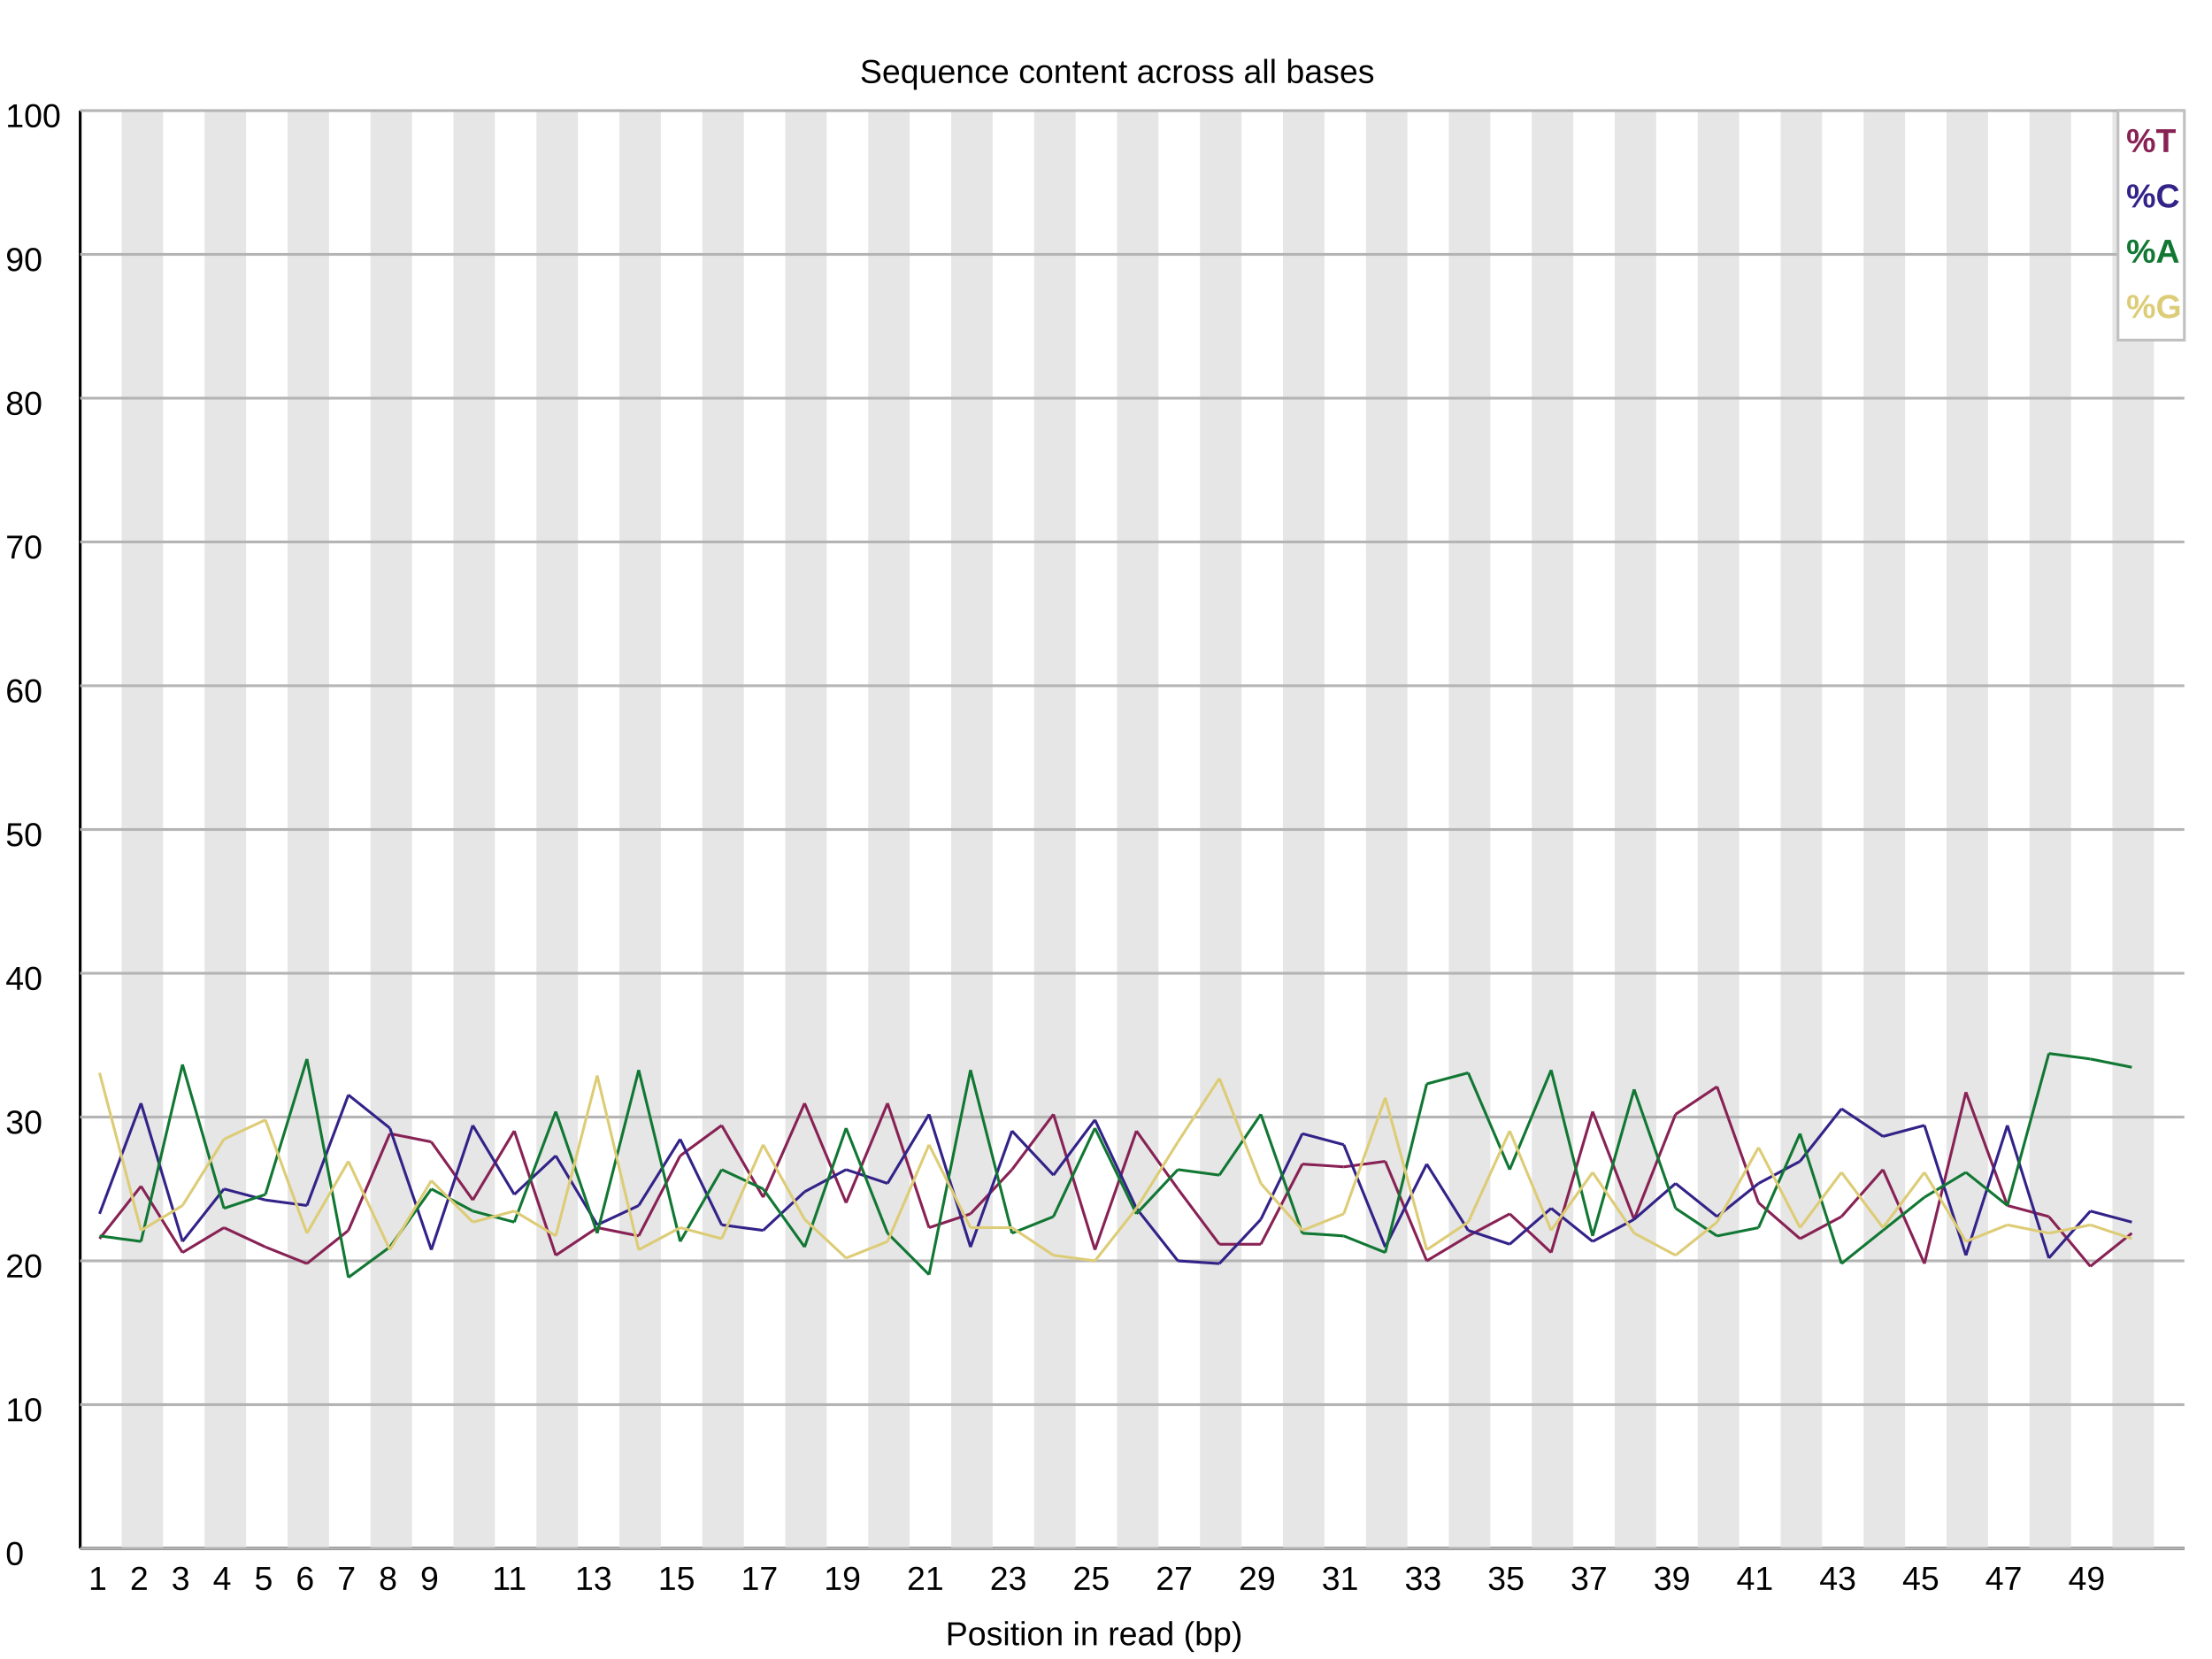
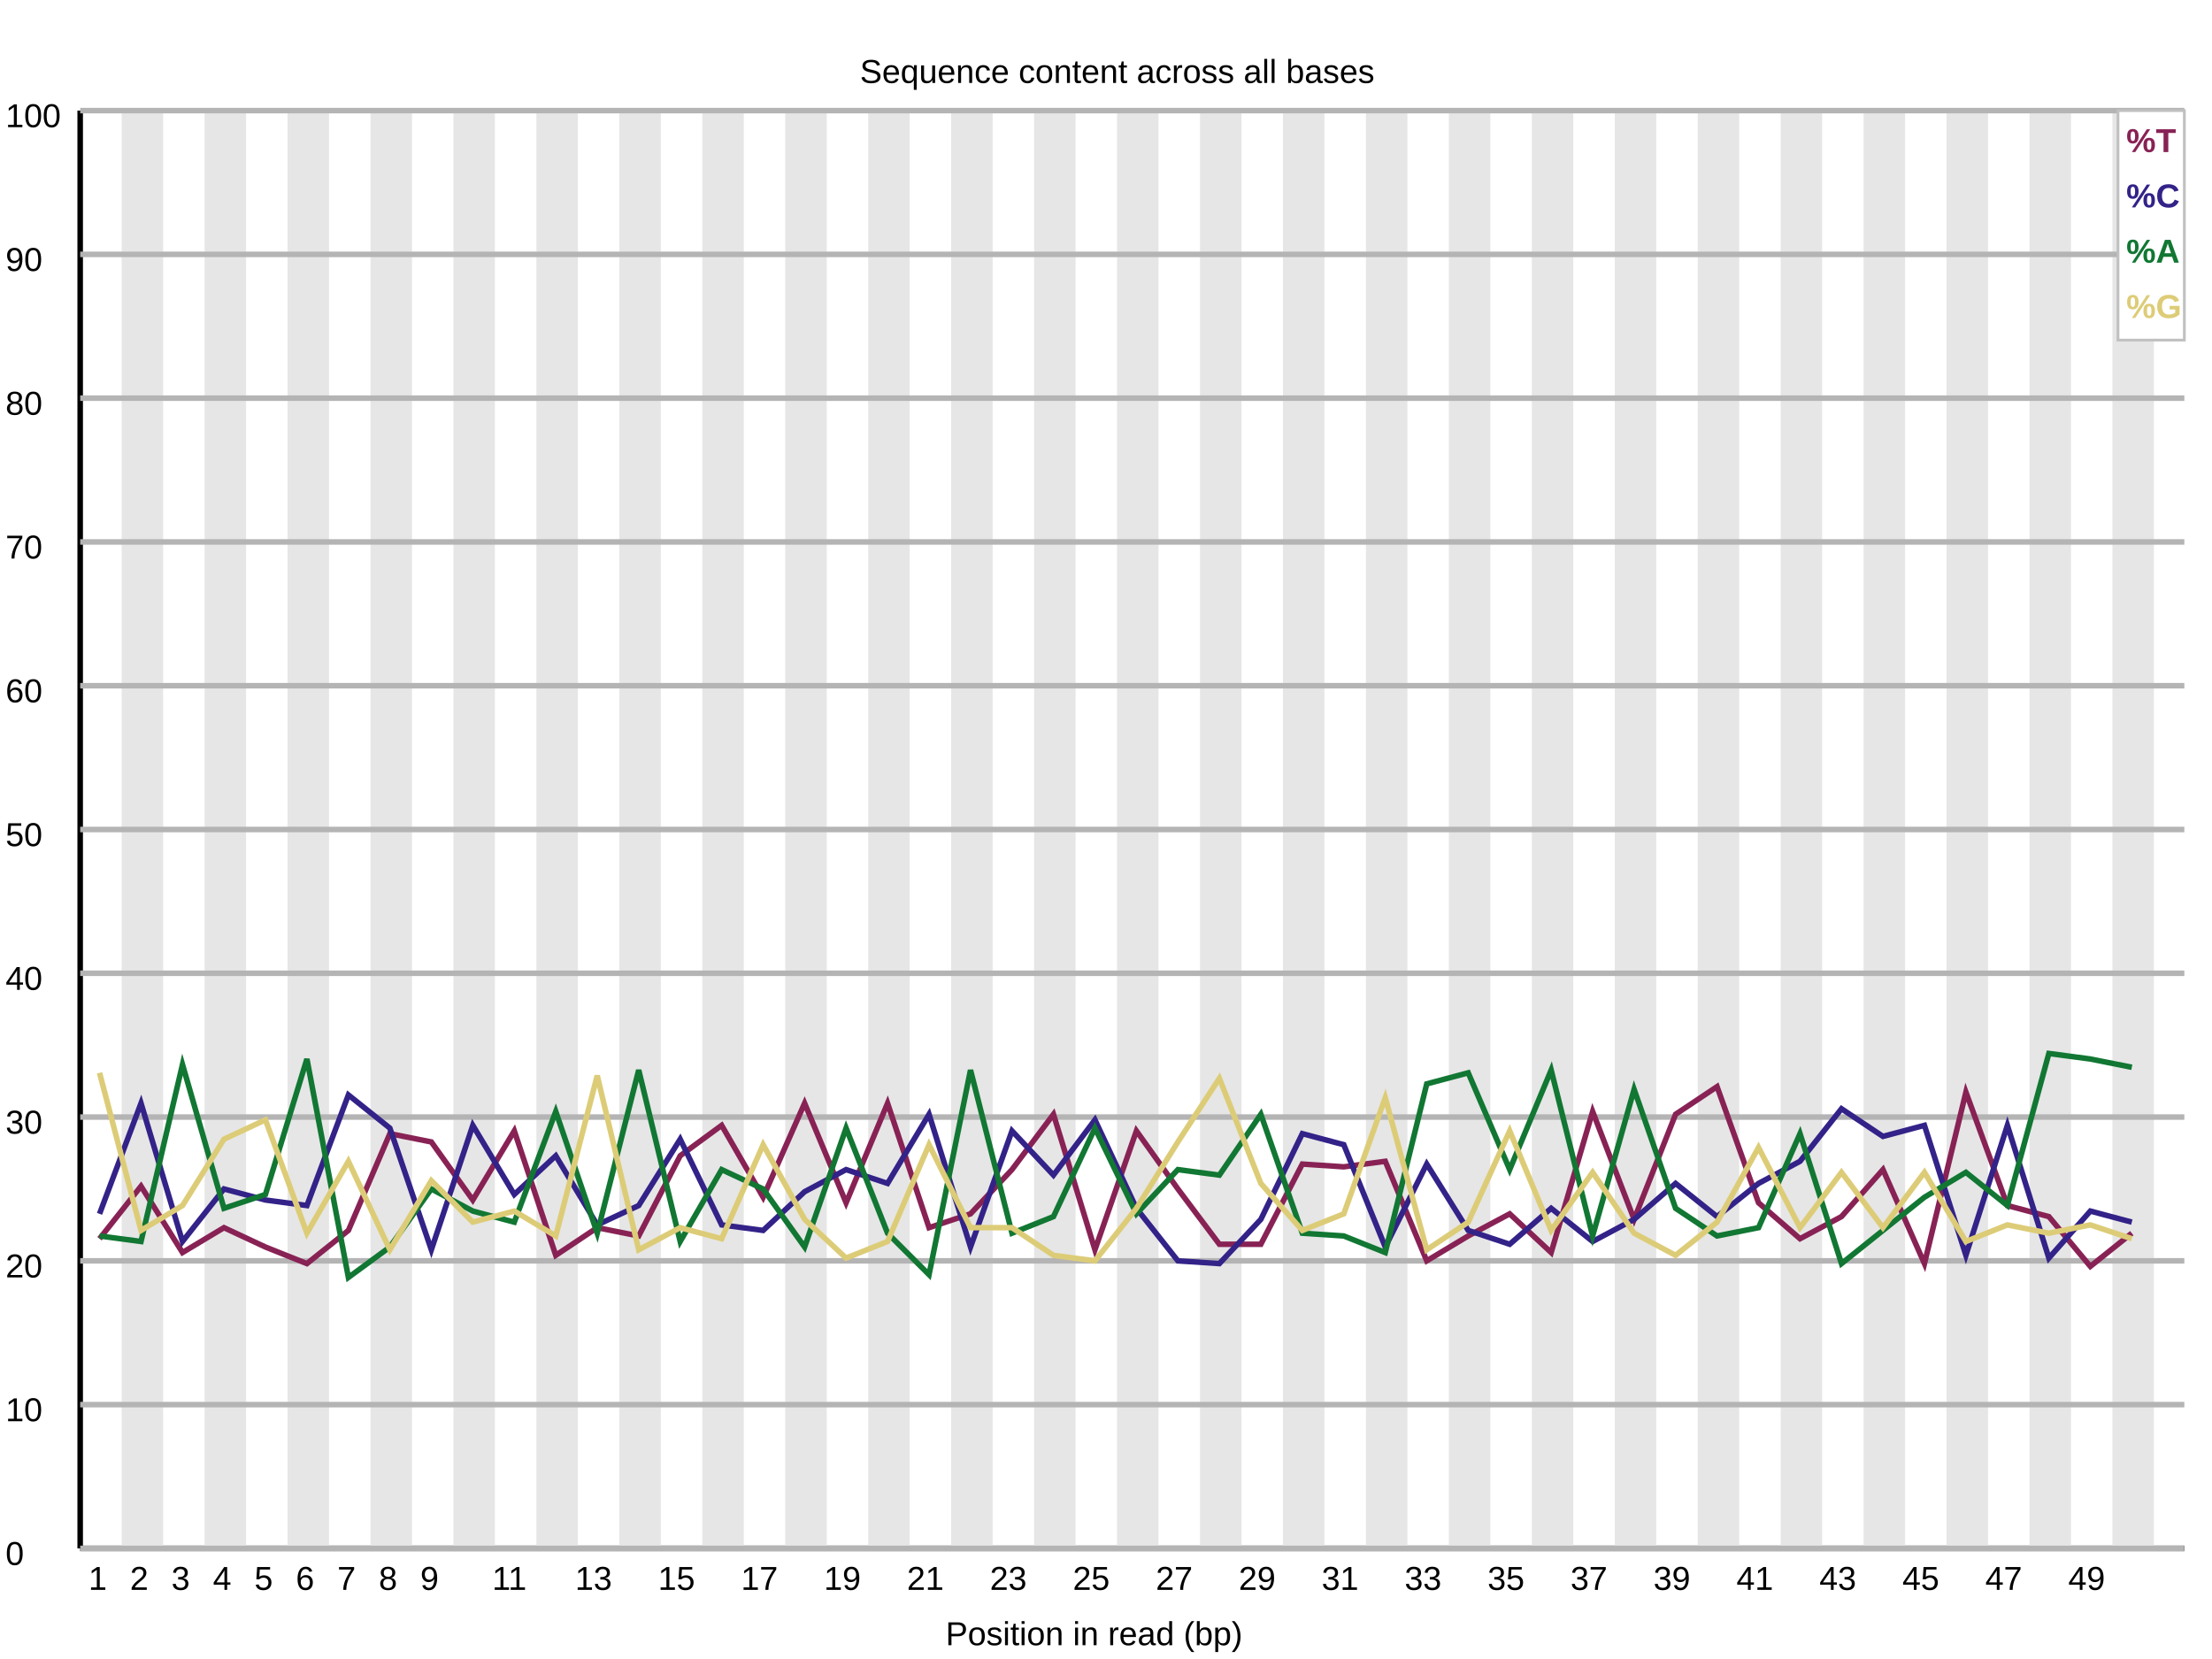
<svg xmlns="http://www.w3.org/2000/svg" width="800" height="600" version="1.1">
-   <rect width="800" height="600" x="0" y="0" style="fill:rgb(238,238,238);stroke:none" />
-   <rect width="800" height="600" x="0" y="0" style="fill:rgb(255,255,255);stroke:none" />
-   <text x="2" y="566" fill="rgb(0,0,0)" font-family="Arial" font-size="12">0</text>
-   <text x="2" y="514" fill="rgb(0,0,0)" font-family="Arial" font-size="12">10</text>
-   <text x="2" y="462" fill="rgb(0,0,0)" font-family="Arial" font-size="12">20</text>
-   <text x="2" y="410" fill="rgb(0,0,0)" font-family="Arial" font-size="12">30</text>
-   <text x="2" y="358" fill="rgb(0,0,0)" font-family="Arial" font-size="12">40</text>
-   <text x="2" y="306" fill="rgb(0,0,0)" font-family="Arial" font-size="12">50</text>
-   <text x="2" y="254" fill="rgb(0,0,0)" font-family="Arial" font-size="12">60</text>
-   <text x="2" y="202" fill="rgb(0,0,0)" font-family="Arial" font-size="12">70</text>
-   <text x="2" y="150" fill="rgb(0,0,0)" font-family="Arial" font-size="12">80</text>
-   <text x="2" y="98" fill="rgb(0,0,0)" font-family="Arial" font-size="12">90</text>
-   <text x="2" y="46" fill="rgb(0,0,0)" font-family="Arial" font-size="12">100</text>
-   <text x="311" y="30" fill="rgb(0,0,0)" font-family="Arial" font-size="12">Sequence content across all bases</text>
-   <line x1="29" y1="560" x2="790" y2="560" stroke="rgb(0,0,0)" stroke-width="1" />
-   <line x1="29" y1="560" x2="29" y2="40" stroke="rgb(0,0,0)" stroke-width="1" />
-   <text x="342" y="595" fill="rgb(0,0,0)" font-family="Arial" font-size="12">Position in read (bp)</text>
-   <text x="32" y="575" fill="rgb(0,0,0)" font-family="Arial" font-size="12">1</text>
-   <rect width="15" height="520" x="44" y="40" style="fill:rgb(230,230,230);stroke:none" />
-   <text x="47" y="575" fill="rgb(0,0,0)" font-family="Arial" font-size="12">2</text>
-   <text x="62" y="575" fill="rgb(0,0,0)" font-family="Arial" font-size="12">3</text>
-   <rect width="15" height="520" x="74" y="40" style="fill:rgb(230,230,230);stroke:none" />
-   <text x="77" y="575" fill="rgb(0,0,0)" font-family="Arial" font-size="12">4</text>
-   <text x="92" y="575" fill="rgb(0,0,0)" font-family="Arial" font-size="12">5</text>
-   <rect width="15" height="520" x="104" y="40" style="fill:rgb(230,230,230);stroke:none" />
-   <text x="107" y="575" fill="rgb(0,0,0)" font-family="Arial" font-size="12">6</text>
-   <text x="122" y="575" fill="rgb(0,0,0)" font-family="Arial" font-size="12">7</text>
-   <rect width="15" height="520" x="134" y="40" style="fill:rgb(230,230,230);stroke:none" />
-   <text x="137" y="575" fill="rgb(0,0,0)" font-family="Arial" font-size="12">8</text>
-   <text x="152" y="575" fill="rgb(0,0,0)" font-family="Arial" font-size="12">9</text>
-   <rect width="15" height="520" x="164" y="40" style="fill:rgb(230,230,230);stroke:none" />
-   <text x="178" y="575" fill="rgb(0,0,0)" font-family="Arial" font-size="12">11</text>
-   <rect width="15" height="520" x="194" y="40" style="fill:rgb(230,230,230);stroke:none" />
-   <text x="208" y="575" fill="rgb(0,0,0)" font-family="Arial" font-size="12">13</text>
-   <rect width="15" height="520" x="224" y="40" style="fill:rgb(230,230,230);stroke:none" />
-   <text x="238" y="575" fill="rgb(0,0,0)" font-family="Arial" font-size="12">15</text>
-   <rect width="15" height="520" x="254" y="40" style="fill:rgb(230,230,230);stroke:none" />
-   <text x="268" y="575" fill="rgb(0,0,0)" font-family="Arial" font-size="12">17</text>
-   <rect width="15" height="520" x="284" y="40" style="fill:rgb(230,230,230);stroke:none" />
-   <text x="298" y="575" fill="rgb(0,0,0)" font-family="Arial" font-size="12">19</text>
-   <rect width="15" height="520" x="314" y="40" style="fill:rgb(230,230,230);stroke:none" />
-   <text x="328" y="575" fill="rgb(0,0,0)" font-family="Arial" font-size="12">21</text>
-   <rect width="15" height="520" x="344" y="40" style="fill:rgb(230,230,230);stroke:none" />
-   <text x="358" y="575" fill="rgb(0,0,0)" font-family="Arial" font-size="12">23</text>
-   <rect width="15" height="520" x="374" y="40" style="fill:rgb(230,230,230);stroke:none" />
-   <text x="388" y="575" fill="rgb(0,0,0)" font-family="Arial" font-size="12">25</text>
-   <rect width="15" height="520" x="404" y="40" style="fill:rgb(230,230,230);stroke:none" />
-   <text x="418" y="575" fill="rgb(0,0,0)" font-family="Arial" font-size="12">27</text>
-   <rect width="15" height="520" x="434" y="40" style="fill:rgb(230,230,230);stroke:none" />
-   <text x="448" y="575" fill="rgb(0,0,0)" font-family="Arial" font-size="12">29</text>
-   <rect width="15" height="520" x="464" y="40" style="fill:rgb(230,230,230);stroke:none" />
-   <text x="478" y="575" fill="rgb(0,0,0)" font-family="Arial" font-size="12">31</text>
-   <rect width="15" height="520" x="494" y="40" style="fill:rgb(230,230,230);stroke:none" />
-   <text x="508" y="575" fill="rgb(0,0,0)" font-family="Arial" font-size="12">33</text>
-   <rect width="15" height="520" x="524" y="40" style="fill:rgb(230,230,230);stroke:none" />
-   <text x="538" y="575" fill="rgb(0,0,0)" font-family="Arial" font-size="12">35</text>
-   <rect width="15" height="520" x="554" y="40" style="fill:rgb(230,230,230);stroke:none" />
-   <text x="568" y="575" fill="rgb(0,0,0)" font-family="Arial" font-size="12">37</text>
-   <rect width="15" height="520" x="584" y="40" style="fill:rgb(230,230,230);stroke:none" />
-   <text x="598" y="575" fill="rgb(0,0,0)" font-family="Arial" font-size="12">39</text>
-   <rect width="15" height="520" x="614" y="40" style="fill:rgb(230,230,230);stroke:none" />
-   <text x="628" y="575" fill="rgb(0,0,0)" font-family="Arial" font-size="12">41</text>
-   <rect width="15" height="520" x="644" y="40" style="fill:rgb(230,230,230);stroke:none" />
-   <text x="658" y="575" fill="rgb(0,0,0)" font-family="Arial" font-size="12">43</text>
-   <rect width="15" height="520" x="674" y="40" style="fill:rgb(230,230,230);stroke:none" />
-   <text x="688" y="575" fill="rgb(0,0,0)" font-family="Arial" font-size="12">45</text>
-   <rect width="15" height="520" x="704" y="40" style="fill:rgb(230,230,230);stroke:none" />
-   <text x="718" y="575" fill="rgb(0,0,0)" font-family="Arial" font-size="12">47</text>
-   <rect width="15" height="520" x="734" y="40" style="fill:rgb(230,230,230);stroke:none" />
-   <text x="748" y="575" fill="rgb(0,0,0)" font-family="Arial" font-size="12">49</text>
-   <rect width="15" height="520" x="764" y="40" style="fill:rgb(230,230,230);stroke:none" />
-   <line x1="29" y1="560" x2="790" y2="560" stroke="rgb(180,180,180)" stroke-width="1" />
-   <line x1="29" y1="508" x2="790" y2="508" stroke="rgb(180,180,180)" stroke-width="1" />
-   <line x1="29" y1="456" x2="790" y2="456" stroke="rgb(180,180,180)" stroke-width="1" />
-   <line x1="29" y1="404" x2="790" y2="404" stroke="rgb(180,180,180)" stroke-width="1" />
-   <line x1="29" y1="352" x2="790" y2="352" stroke="rgb(180,180,180)" stroke-width="1" />
-   <line x1="29" y1="300" x2="790" y2="300" stroke="rgb(180,180,180)" stroke-width="1" />
-   <line x1="29" y1="248" x2="790" y2="248" stroke="rgb(180,180,180)" stroke-width="1" />
-   <line x1="29" y1="196" x2="790" y2="196" stroke="rgb(180,180,180)" stroke-width="1" />
-   <line x1="29" y1="144" x2="790" y2="144" stroke="rgb(180,180,180)" stroke-width="1" />
-   <line x1="29" y1="92" x2="790" y2="92" stroke="rgb(180,180,180)" stroke-width="1" />
-   <line x1="29" y1="40" x2="790" y2="40" stroke="rgb(180,180,180)" stroke-width="1" />
-   <line x1="36" y1="448" x2="51" y2="429" stroke="rgb(136,34,85)" stroke-width="1" />
-   <line x1="51" y1="429" x2="66" y2="453" stroke="rgb(136,34,85)" stroke-width="1" />
-   <line x1="66" y1="453" x2="81" y2="444" stroke="rgb(136,34,85)" stroke-width="1" />
-   <line x1="81" y1="444" x2="96" y2="451" stroke="rgb(136,34,85)" stroke-width="1" />
-   <line x1="96" y1="451" x2="111" y2="457" stroke="rgb(136,34,85)" stroke-width="1" />
-   <line x1="111" y1="457" x2="126" y2="445" stroke="rgb(136,34,85)" stroke-width="1" />
-   <line x1="126" y1="445" x2="141" y2="410" stroke="rgb(136,34,85)" stroke-width="1" />
-   <line x1="141" y1="410" x2="156" y2="413" stroke="rgb(136,34,85)" stroke-width="1" />
-   <line x1="156" y1="413" x2="171" y2="434" stroke="rgb(136,34,85)" stroke-width="1" />
-   <line x1="171" y1="434" x2="186" y2="409" stroke="rgb(136,34,85)" stroke-width="1" />
-   <line x1="186" y1="409" x2="201" y2="454" stroke="rgb(136,34,85)" stroke-width="1" />
-   <line x1="201" y1="454" x2="216" y2="444" stroke="rgb(136,34,85)" stroke-width="1" />
-   <line x1="216" y1="444" x2="231" y2="447" stroke="rgb(136,34,85)" stroke-width="1" />
-   <line x1="231" y1="447" x2="246" y2="418" stroke="rgb(136,34,85)" stroke-width="1" />
-   <line x1="246" y1="418" x2="261" y2="407" stroke="rgb(136,34,85)" stroke-width="1" />
-   <line x1="261" y1="407" x2="276" y2="433" stroke="rgb(136,34,85)" stroke-width="1" />
-   <line x1="276" y1="433" x2="291" y2="399" stroke="rgb(136,34,85)" stroke-width="1" />
-   <line x1="291" y1="399" x2="306" y2="435" stroke="rgb(136,34,85)" stroke-width="1" />
-   <line x1="306" y1="435" x2="321" y2="399" stroke="rgb(136,34,85)" stroke-width="1" />
-   <line x1="321" y1="399" x2="336" y2="444" stroke="rgb(136,34,85)" stroke-width="1" />
-   <line x1="336" y1="444" x2="351" y2="439" stroke="rgb(136,34,85)" stroke-width="1" />
-   <line x1="351" y1="439" x2="366" y2="423" stroke="rgb(136,34,85)" stroke-width="1" />
-   <line x1="366" y1="423" x2="381" y2="403" stroke="rgb(136,34,85)" stroke-width="1" />
-   <line x1="381" y1="403" x2="396" y2="452" stroke="rgb(136,34,85)" stroke-width="1" />
-   <line x1="396" y1="452" x2="411" y2="409" stroke="rgb(136,34,85)" stroke-width="1" />
-   <line x1="411" y1="409" x2="426" y2="430" stroke="rgb(136,34,85)" stroke-width="1" />
-   <line x1="426" y1="430" x2="441" y2="450" stroke="rgb(136,34,85)" stroke-width="1" />
-   <line x1="441" y1="450" x2="456" y2="450" stroke="rgb(136,34,85)" stroke-width="1" />
-   <line x1="456" y1="450" x2="471" y2="421" stroke="rgb(136,34,85)" stroke-width="1" />
-   <line x1="471" y1="421" x2="486" y2="422" stroke="rgb(136,34,85)" stroke-width="1" />
-   <line x1="486" y1="422" x2="501" y2="420" stroke="rgb(136,34,85)" stroke-width="1" />
-   <line x1="501" y1="420" x2="516" y2="456" stroke="rgb(136,34,85)" stroke-width="1" />
-   <line x1="516" y1="456" x2="531" y2="447" stroke="rgb(136,34,85)" stroke-width="1" />
-   <line x1="531" y1="447" x2="546" y2="439" stroke="rgb(136,34,85)" stroke-width="1" />
-   <line x1="546" y1="439" x2="561" y2="453" stroke="rgb(136,34,85)" stroke-width="1" />
-   <line x1="561" y1="453" x2="576" y2="402" stroke="rgb(136,34,85)" stroke-width="1" />
-   <line x1="576" y1="402" x2="591" y2="441" stroke="rgb(136,34,85)" stroke-width="1" />
-   <line x1="591" y1="441" x2="606" y2="403" stroke="rgb(136,34,85)" stroke-width="1" />
-   <line x1="606" y1="403" x2="621" y2="393" stroke="rgb(136,34,85)" stroke-width="1" />
-   <line x1="621" y1="393" x2="636" y2="435" stroke="rgb(136,34,85)" stroke-width="1" />
-   <line x1="636" y1="435" x2="651" y2="448" stroke="rgb(136,34,85)" stroke-width="1" />
-   <line x1="651" y1="448" x2="666" y2="440" stroke="rgb(136,34,85)" stroke-width="1" />
-   <line x1="666" y1="440" x2="681" y2="423" stroke="rgb(136,34,85)" stroke-width="1" />
-   <line x1="681" y1="423" x2="696" y2="457" stroke="rgb(136,34,85)" stroke-width="1" />
-   <line x1="696" y1="457" x2="711" y2="395" stroke="rgb(136,34,85)" stroke-width="1" />
-   <line x1="711" y1="395" x2="726" y2="436" stroke="rgb(136,34,85)" stroke-width="1" />
-   <line x1="726" y1="436" x2="741" y2="440" stroke="rgb(136,34,85)" stroke-width="1" />
-   <line x1="741" y1="440" x2="756" y2="458" stroke="rgb(136,34,85)" stroke-width="1" />
-   <line x1="756" y1="458" x2="771" y2="446" stroke="rgb(136,34,85)" stroke-width="1" />
-   <line x1="36" y1="439" x2="51" y2="399" stroke="rgb(51,34,136)" stroke-width="1" />
-   <line x1="51" y1="399" x2="66" y2="449" stroke="rgb(51,34,136)" stroke-width="1" />
-   <line x1="66" y1="449" x2="81" y2="430" stroke="rgb(51,34,136)" stroke-width="1" />
-   <line x1="81" y1="430" x2="96" y2="434" stroke="rgb(51,34,136)" stroke-width="1" />
-   <line x1="96" y1="434" x2="111" y2="436" stroke="rgb(51,34,136)" stroke-width="1" />
-   <line x1="111" y1="436" x2="126" y2="396" stroke="rgb(51,34,136)" stroke-width="1" />
-   <line x1="126" y1="396" x2="141" y2="408" stroke="rgb(51,34,136)" stroke-width="1" />
-   <line x1="141" y1="408" x2="156" y2="452" stroke="rgb(51,34,136)" stroke-width="1" />
-   <line x1="156" y1="452" x2="171" y2="407" stroke="rgb(51,34,136)" stroke-width="1" />
-   <line x1="171" y1="407" x2="186" y2="432" stroke="rgb(51,34,136)" stroke-width="1" />
-   <line x1="186" y1="432" x2="201" y2="418" stroke="rgb(51,34,136)" stroke-width="1" />
-   <line x1="201" y1="418" x2="216" y2="443" stroke="rgb(51,34,136)" stroke-width="1" />
-   <line x1="216" y1="443" x2="231" y2="436" stroke="rgb(51,34,136)" stroke-width="1" />
-   <line x1="231" y1="436" x2="246" y2="412" stroke="rgb(51,34,136)" stroke-width="1" />
-   <line x1="246" y1="412" x2="261" y2="443" stroke="rgb(51,34,136)" stroke-width="1" />
-   <line x1="261" y1="443" x2="276" y2="445" stroke="rgb(51,34,136)" stroke-width="1" />
-   <line x1="276" y1="445" x2="291" y2="431" stroke="rgb(51,34,136)" stroke-width="1" />
-   <line x1="291" y1="431" x2="306" y2="423" stroke="rgb(51,34,136)" stroke-width="1" />
-   <line x1="306" y1="423" x2="321" y2="428" stroke="rgb(51,34,136)" stroke-width="1" />
-   <line x1="321" y1="428" x2="336" y2="403" stroke="rgb(51,34,136)" stroke-width="1" />
-   <line x1="336" y1="403" x2="351" y2="451" stroke="rgb(51,34,136)" stroke-width="1" />
-   <line x1="351" y1="451" x2="366" y2="409" stroke="rgb(51,34,136)" stroke-width="1" />
-   <line x1="366" y1="409" x2="381" y2="425" stroke="rgb(51,34,136)" stroke-width="1" />
-   <line x1="381" y1="425" x2="396" y2="405" stroke="rgb(51,34,136)" stroke-width="1" />
-   <line x1="396" y1="405" x2="411" y2="437" stroke="rgb(51,34,136)" stroke-width="1" />
-   <line x1="411" y1="437" x2="426" y2="456" stroke="rgb(51,34,136)" stroke-width="1" />
-   <line x1="426" y1="456" x2="441" y2="457" stroke="rgb(51,34,136)" stroke-width="1" />
-   <line x1="441" y1="457" x2="456" y2="441" stroke="rgb(51,34,136)" stroke-width="1" />
-   <line x1="456" y1="441" x2="471" y2="410" stroke="rgb(51,34,136)" stroke-width="1" />
-   <line x1="471" y1="410" x2="486" y2="414" stroke="rgb(51,34,136)" stroke-width="1" />
-   <line x1="486" y1="414" x2="501" y2="451" stroke="rgb(51,34,136)" stroke-width="1" />
-   <line x1="501" y1="451" x2="516" y2="421" stroke="rgb(51,34,136)" stroke-width="1" />
-   <line x1="516" y1="421" x2="531" y2="445" stroke="rgb(51,34,136)" stroke-width="1" />
-   <line x1="531" y1="445" x2="546" y2="450" stroke="rgb(51,34,136)" stroke-width="1" />
-   <line x1="546" y1="450" x2="561" y2="437" stroke="rgb(51,34,136)" stroke-width="1" />
-   <line x1="561" y1="437" x2="576" y2="449" stroke="rgb(51,34,136)" stroke-width="1" />
-   <line x1="576" y1="449" x2="591" y2="441" stroke="rgb(51,34,136)" stroke-width="1" />
-   <line x1="591" y1="441" x2="606" y2="428" stroke="rgb(51,34,136)" stroke-width="1" />
-   <line x1="606" y1="428" x2="621" y2="440" stroke="rgb(51,34,136)" stroke-width="1" />
-   <line x1="621" y1="440" x2="636" y2="428" stroke="rgb(51,34,136)" stroke-width="1" />
-   <line x1="636" y1="428" x2="651" y2="420" stroke="rgb(51,34,136)" stroke-width="1" />
-   <line x1="651" y1="420" x2="666" y2="401" stroke="rgb(51,34,136)" stroke-width="1" />
-   <line x1="666" y1="401" x2="681" y2="411" stroke="rgb(51,34,136)" stroke-width="1" />
-   <line x1="681" y1="411" x2="696" y2="407" stroke="rgb(51,34,136)" stroke-width="1" />
-   <line x1="696" y1="407" x2="711" y2="454" stroke="rgb(51,34,136)" stroke-width="1" />
-   <line x1="711" y1="454" x2="726" y2="407" stroke="rgb(51,34,136)" stroke-width="1" />
-   <line x1="726" y1="407" x2="741" y2="455" stroke="rgb(51,34,136)" stroke-width="1" />
-   <line x1="741" y1="455" x2="756" y2="438" stroke="rgb(51,34,136)" stroke-width="1" />
-   <line x1="756" y1="438" x2="771" y2="442" stroke="rgb(51,34,136)" stroke-width="1" />
-   <line x1="36" y1="447" x2="51" y2="449" stroke="rgb(17,119,51)" stroke-width="1" />
-   <line x1="51" y1="449" x2="66" y2="385" stroke="rgb(17,119,51)" stroke-width="1" />
-   <line x1="66" y1="385" x2="81" y2="437" stroke="rgb(17,119,51)" stroke-width="1" />
-   <line x1="81" y1="437" x2="96" y2="432" stroke="rgb(17,119,51)" stroke-width="1" />
-   <line x1="96" y1="432" x2="111" y2="383" stroke="rgb(17,119,51)" stroke-width="1" />
-   <line x1="111" y1="383" x2="126" y2="462" stroke="rgb(17,119,51)" stroke-width="1" />
-   <line x1="126" y1="462" x2="141" y2="451" stroke="rgb(17,119,51)" stroke-width="1" />
-   <line x1="141" y1="451" x2="156" y2="430" stroke="rgb(17,119,51)" stroke-width="1" />
-   <line x1="156" y1="430" x2="171" y2="438" stroke="rgb(17,119,51)" stroke-width="1" />
-   <line x1="171" y1="438" x2="186" y2="442" stroke="rgb(17,119,51)" stroke-width="1" />
-   <line x1="186" y1="442" x2="201" y2="402" stroke="rgb(17,119,51)" stroke-width="1" />
-   <line x1="201" y1="402" x2="216" y2="446" stroke="rgb(17,119,51)" stroke-width="1" />
-   <line x1="216" y1="446" x2="231" y2="387" stroke="rgb(17,119,51)" stroke-width="1" />
-   <line x1="231" y1="387" x2="246" y2="449" stroke="rgb(17,119,51)" stroke-width="1" />
-   <line x1="246" y1="449" x2="261" y2="423" stroke="rgb(17,119,51)" stroke-width="1" />
-   <line x1="261" y1="423" x2="276" y2="430" stroke="rgb(17,119,51)" stroke-width="1" />
-   <line x1="276" y1="430" x2="291" y2="451" stroke="rgb(17,119,51)" stroke-width="1" />
-   <line x1="291" y1="451" x2="306" y2="408" stroke="rgb(17,119,51)" stroke-width="1" />
-   <line x1="306" y1="408" x2="321" y2="446" stroke="rgb(17,119,51)" stroke-width="1" />
-   <line x1="321" y1="446" x2="336" y2="461" stroke="rgb(17,119,51)" stroke-width="1" />
-   <line x1="336" y1="461" x2="351" y2="387" stroke="rgb(17,119,51)" stroke-width="1" />
-   <line x1="351" y1="387" x2="366" y2="446" stroke="rgb(17,119,51)" stroke-width="1" />
-   <line x1="366" y1="446" x2="381" y2="440" stroke="rgb(17,119,51)" stroke-width="1" />
-   <line x1="381" y1="440" x2="396" y2="408" stroke="rgb(17,119,51)" stroke-width="1" />
-   <line x1="396" y1="408" x2="411" y2="439" stroke="rgb(17,119,51)" stroke-width="1" />
-   <line x1="411" y1="439" x2="426" y2="423" stroke="rgb(17,119,51)" stroke-width="1" />
-   <line x1="426" y1="423" x2="441" y2="425" stroke="rgb(17,119,51)" stroke-width="1" />
-   <line x1="441" y1="425" x2="456" y2="403" stroke="rgb(17,119,51)" stroke-width="1" />
-   <line x1="456" y1="403" x2="471" y2="446" stroke="rgb(17,119,51)" stroke-width="1" />
-   <line x1="471" y1="446" x2="486" y2="447" stroke="rgb(17,119,51)" stroke-width="1" />
-   <line x1="486" y1="447" x2="501" y2="453" stroke="rgb(17,119,51)" stroke-width="1" />
-   <line x1="501" y1="453" x2="516" y2="392" stroke="rgb(17,119,51)" stroke-width="1" />
-   <line x1="516" y1="392" x2="531" y2="388" stroke="rgb(17,119,51)" stroke-width="1" />
-   <line x1="531" y1="388" x2="546" y2="423" stroke="rgb(17,119,51)" stroke-width="1" />
-   <line x1="546" y1="423" x2="561" y2="387" stroke="rgb(17,119,51)" stroke-width="1" />
-   <line x1="561" y1="387" x2="576" y2="447" stroke="rgb(17,119,51)" stroke-width="1" />
-   <line x1="576" y1="447" x2="591" y2="394" stroke="rgb(17,119,51)" stroke-width="1" />
-   <line x1="591" y1="394" x2="606" y2="437" stroke="rgb(17,119,51)" stroke-width="1" />
-   <line x1="606" y1="437" x2="621" y2="447" stroke="rgb(17,119,51)" stroke-width="1" />
-   <line x1="621" y1="447" x2="636" y2="444" stroke="rgb(17,119,51)" stroke-width="1" />
-   <line x1="636" y1="444" x2="651" y2="410" stroke="rgb(17,119,51)" stroke-width="1" />
-   <line x1="651" y1="410" x2="666" y2="457" stroke="rgb(17,119,51)" stroke-width="1" />
-   <line x1="666" y1="457" x2="681" y2="445" stroke="rgb(17,119,51)" stroke-width="1" />
-   <line x1="681" y1="445" x2="696" y2="433" stroke="rgb(17,119,51)" stroke-width="1" />
-   <line x1="696" y1="433" x2="711" y2="424" stroke="rgb(17,119,51)" stroke-width="1" />
-   <line x1="711" y1="424" x2="726" y2="436" stroke="rgb(17,119,51)" stroke-width="1" />
-   <line x1="726" y1="436" x2="741" y2="381" stroke="rgb(17,119,51)" stroke-width="1" />
-   <line x1="741" y1="381" x2="756" y2="383" stroke="rgb(17,119,51)" stroke-width="1" />
-   <line x1="756" y1="383" x2="771" y2="386" stroke="rgb(17,119,51)" stroke-width="1" />
-   <line x1="36" y1="388" x2="51" y2="445" stroke="rgb(221,204,119)" stroke-width="1" />
-   <line x1="51" y1="445" x2="66" y2="436" stroke="rgb(221,204,119)" stroke-width="1" />
-   <line x1="66" y1="436" x2="81" y2="412" stroke="rgb(221,204,119)" stroke-width="1" />
-   <line x1="81" y1="412" x2="96" y2="405" stroke="rgb(221,204,119)" stroke-width="1" />
-   <line x1="96" y1="405" x2="111" y2="446" stroke="rgb(221,204,119)" stroke-width="1" />
-   <line x1="111" y1="446" x2="126" y2="420" stroke="rgb(221,204,119)" stroke-width="1" />
-   <line x1="126" y1="420" x2="141" y2="452" stroke="rgb(221,204,119)" stroke-width="1" />
-   <line x1="141" y1="452" x2="156" y2="427" stroke="rgb(221,204,119)" stroke-width="1" />
-   <line x1="156" y1="427" x2="171" y2="442" stroke="rgb(221,204,119)" stroke-width="1" />
-   <line x1="171" y1="442" x2="186" y2="438" stroke="rgb(221,204,119)" stroke-width="1" />
-   <line x1="186" y1="438" x2="201" y2="447" stroke="rgb(221,204,119)" stroke-width="1" />
-   <line x1="201" y1="447" x2="216" y2="389" stroke="rgb(221,204,119)" stroke-width="1" />
-   <line x1="216" y1="389" x2="231" y2="452" stroke="rgb(221,204,119)" stroke-width="1" />
-   <line x1="231" y1="452" x2="246" y2="444" stroke="rgb(221,204,119)" stroke-width="1" />
-   <line x1="246" y1="444" x2="261" y2="448" stroke="rgb(221,204,119)" stroke-width="1" />
-   <line x1="261" y1="448" x2="276" y2="414" stroke="rgb(221,204,119)" stroke-width="1" />
-   <line x1="276" y1="414" x2="291" y2="441" stroke="rgb(221,204,119)" stroke-width="1" />
-   <line x1="291" y1="441" x2="306" y2="455" stroke="rgb(221,204,119)" stroke-width="1" />
-   <line x1="306" y1="455" x2="321" y2="449" stroke="rgb(221,204,119)" stroke-width="1" />
-   <line x1="321" y1="449" x2="336" y2="414" stroke="rgb(221,204,119)" stroke-width="1" />
-   <line x1="336" y1="414" x2="351" y2="444" stroke="rgb(221,204,119)" stroke-width="1" />
-   <line x1="351" y1="444" x2="366" y2="444" stroke="rgb(221,204,119)" stroke-width="1" />
-   <line x1="366" y1="444" x2="381" y2="454" stroke="rgb(221,204,119)" stroke-width="1" />
-   <line x1="381" y1="454" x2="396" y2="456" stroke="rgb(221,204,119)" stroke-width="1" />
-   <line x1="396" y1="456" x2="411" y2="437" stroke="rgb(221,204,119)" stroke-width="1" />
-   <line x1="411" y1="437" x2="426" y2="413" stroke="rgb(221,204,119)" stroke-width="1" />
-   <line x1="426" y1="413" x2="441" y2="390" stroke="rgb(221,204,119)" stroke-width="1" />
-   <line x1="441" y1="390" x2="456" y2="428" stroke="rgb(221,204,119)" stroke-width="1" />
-   <line x1="456" y1="428" x2="471" y2="445" stroke="rgb(221,204,119)" stroke-width="1" />
-   <line x1="471" y1="445" x2="486" y2="439" stroke="rgb(221,204,119)" stroke-width="1" />
-   <line x1="486" y1="439" x2="501" y2="397" stroke="rgb(221,204,119)" stroke-width="1" />
-   <line x1="501" y1="397" x2="516" y2="452" stroke="rgb(221,204,119)" stroke-width="1" />
-   <line x1="516" y1="452" x2="531" y2="442" stroke="rgb(221,204,119)" stroke-width="1" />
-   <line x1="531" y1="442" x2="546" y2="409" stroke="rgb(221,204,119)" stroke-width="1" />
-   <line x1="546" y1="409" x2="561" y2="445" stroke="rgb(221,204,119)" stroke-width="1" />
-   <line x1="561" y1="445" x2="576" y2="424" stroke="rgb(221,204,119)" stroke-width="1" />
-   <line x1="576" y1="424" x2="591" y2="446" stroke="rgb(221,204,119)" stroke-width="1" />
-   <line x1="591" y1="446" x2="606" y2="454" stroke="rgb(221,204,119)" stroke-width="1" />
-   <line x1="606" y1="454" x2="621" y2="442" stroke="rgb(221,204,119)" stroke-width="1" />
-   <line x1="621" y1="442" x2="636" y2="415" stroke="rgb(221,204,119)" stroke-width="1" />
-   <line x1="636" y1="415" x2="651" y2="444" stroke="rgb(221,204,119)" stroke-width="1" />
-   <line x1="651" y1="444" x2="666" y2="424" stroke="rgb(221,204,119)" stroke-width="1" />
-   <line x1="666" y1="424" x2="681" y2="444" stroke="rgb(221,204,119)" stroke-width="1" />
-   <line x1="681" y1="444" x2="696" y2="424" stroke="rgb(221,204,119)" stroke-width="1" />
-   <line x1="696" y1="424" x2="711" y2="449" stroke="rgb(221,204,119)" stroke-width="1" />
-   <line x1="711" y1="449" x2="726" y2="443" stroke="rgb(221,204,119)" stroke-width="1" />
-   <line x1="726" y1="443" x2="741" y2="446" stroke="rgb(221,204,119)" stroke-width="1" />
-   <line x1="741" y1="446" x2="756" y2="443" stroke="rgb(221,204,119)" stroke-width="1" />
-   <line x1="756" y1="443" x2="771" y2="448" stroke="rgb(221,204,119)" stroke-width="1" />
-   <rect width="24" height="83" x="766" y="40" style="fill:rgb(255,255,255);stroke:none" />
-   <rect width="24" height="83" x="766" y="40" rx="0" ry="0" style="fill:none;stroke-width:1;stroke:rgb(192,192,192)" />
-   <text x="769" y="55" fill="rgb(136,34,85)" font-family="Arial" font-size="12" font-weight="bold">%T</text>
-   <text x="769" y="75" fill="rgb(51,34,136)" font-family="Arial" font-size="12" font-weight="bold">%C</text>
-   <text x="769" y="95" fill="rgb(17,119,51)" font-family="Arial" font-size="12" font-weight="bold">%A</text>
-   <text x="769" y="115" fill="rgb(221,204,119)" font-family="Arial" font-size="12" font-weight="bold">%G</text>
+   <style>text{font-family:Arial}</style>
+   <rect width="800" height="600" x="0" y="0" fill="rgb(238,238,238)" />
+   <rect width="800" height="600" x="0" y="0" fill="rgb(255,255,255)" />
+   <text x="2" y="566" fill="rgb(0,0,0)" font-size="12">0</text>
+   <text x="2" y="514" fill="rgb(0,0,0)" font-size="12">10</text>
+   <text x="2" y="462" fill="rgb(0,0,0)" font-size="12">20</text>
+   <text x="2" y="410" fill="rgb(0,0,0)" font-size="12">30</text>
+   <text x="2" y="358" fill="rgb(0,0,0)" font-size="12">40</text>
+   <text x="2" y="306" fill="rgb(0,0,0)" font-size="12">50</text>
+   <text x="2" y="254" fill="rgb(0,0,0)" font-size="12">60</text>
+   <text x="2" y="202" fill="rgb(0,0,0)" font-size="12">70</text>
+   <text x="2" y="150" fill="rgb(0,0,0)" font-size="12">80</text>
+   <text x="2" y="98" fill="rgb(0,0,0)" font-size="12">90</text>
+   <text x="2" y="46" fill="rgb(0,0,0)" font-size="12">100</text>
+   <text x="311" y="30" fill="rgb(0,0,0)" font-size="12">Sequence content across all bases</text>
+   <line x1="29" y1="560" x2="790" y2="560" stroke="rgb(0,0,0)" stroke-width="2" />
+   <line x1="29" y1="560" x2="29" y2="40" stroke="rgb(0,0,0)" stroke-width="2" />
+   <text x="342" y="595" fill="rgb(0,0,0)" font-size="12">Position in read (bp)</text>
+   <text x="32" y="575" fill="rgb(0,0,0)" font-size="12">1</text>
+   <rect width="15" height="520" x="44" y="40" fill="rgb(230,230,230)" />
+   <text x="47" y="575" fill="rgb(0,0,0)" font-size="12">2</text>
+   <text x="62" y="575" fill="rgb(0,0,0)" font-size="12">3</text>
+   <rect width="15" height="520" x="74" y="40" fill="rgb(230,230,230)" />
+   <text x="77" y="575" fill="rgb(0,0,0)" font-size="12">4</text>
+   <text x="92" y="575" fill="rgb(0,0,0)" font-size="12">5</text>
+   <rect width="15" height="520" x="104" y="40" fill="rgb(230,230,230)" />
+   <text x="107" y="575" fill="rgb(0,0,0)" font-size="12">6</text>
+   <text x="122" y="575" fill="rgb(0,0,0)" font-size="12">7</text>
+   <rect width="15" height="520" x="134" y="40" fill="rgb(230,230,230)" />
+   <text x="137" y="575" fill="rgb(0,0,0)" font-size="12">8</text>
+   <text x="152" y="575" fill="rgb(0,0,0)" font-size="12">9</text>
+   <rect width="15" height="520" x="164" y="40" fill="rgb(230,230,230)" />
+   <text x="178" y="575" fill="rgb(0,0,0)" font-size="12">11</text>
+   <rect width="15" height="520" x="194" y="40" fill="rgb(230,230,230)" />
+   <text x="208" y="575" fill="rgb(0,0,0)" font-size="12">13</text>
+   <rect width="15" height="520" x="224" y="40" fill="rgb(230,230,230)" />
+   <text x="238" y="575" fill="rgb(0,0,0)" font-size="12">15</text>
+   <rect width="15" height="520" x="254" y="40" fill="rgb(230,230,230)" />
+   <text x="268" y="575" fill="rgb(0,0,0)" font-size="12">17</text>
+   <rect width="15" height="520" x="284" y="40" fill="rgb(230,230,230)" />
+   <text x="298" y="575" fill="rgb(0,0,0)" font-size="12">19</text>
+   <rect width="15" height="520" x="314" y="40" fill="rgb(230,230,230)" />
+   <text x="328" y="575" fill="rgb(0,0,0)" font-size="12">21</text>
+   <rect width="15" height="520" x="344" y="40" fill="rgb(230,230,230)" />
+   <text x="358" y="575" fill="rgb(0,0,0)" font-size="12">23</text>
+   <rect width="15" height="520" x="374" y="40" fill="rgb(230,230,230)" />
+   <text x="388" y="575" fill="rgb(0,0,0)" font-size="12">25</text>
+   <rect width="15" height="520" x="404" y="40" fill="rgb(230,230,230)" />
+   <text x="418" y="575" fill="rgb(0,0,0)" font-size="12">27</text>
+   <rect width="15" height="520" x="434" y="40" fill="rgb(230,230,230)" />
+   <text x="448" y="575" fill="rgb(0,0,0)" font-size="12">29</text>
+   <rect width="15" height="520" x="464" y="40" fill="rgb(230,230,230)" />
+   <text x="478" y="575" fill="rgb(0,0,0)" font-size="12">31</text>
+   <rect width="15" height="520" x="494" y="40" fill="rgb(230,230,230)" />
+   <text x="508" y="575" fill="rgb(0,0,0)" font-size="12">33</text>
+   <rect width="15" height="520" x="524" y="40" fill="rgb(230,230,230)" />
+   <text x="538" y="575" fill="rgb(0,0,0)" font-size="12">35</text>
+   <rect width="15" height="520" x="554" y="40" fill="rgb(230,230,230)" />
+   <text x="568" y="575" fill="rgb(0,0,0)" font-size="12">37</text>
+   <rect width="15" height="520" x="584" y="40" fill="rgb(230,230,230)" />
+   <text x="598" y="575" fill="rgb(0,0,0)" font-size="12">39</text>
+   <rect width="15" height="520" x="614" y="40" fill="rgb(230,230,230)" />
+   <text x="628" y="575" fill="rgb(0,0,0)" font-size="12">41</text>
+   <rect width="15" height="520" x="644" y="40" fill="rgb(230,230,230)" />
+   <text x="658" y="575" fill="rgb(0,0,0)" font-size="12">43</text>
+   <rect width="15" height="520" x="674" y="40" fill="rgb(230,230,230)" />
+   <text x="688" y="575" fill="rgb(0,0,0)" font-size="12">45</text>
+   <rect width="15" height="520" x="704" y="40" fill="rgb(230,230,230)" />
+   <text x="718" y="575" fill="rgb(0,0,0)" font-size="12">47</text>
+   <rect width="15" height="520" x="734" y="40" fill="rgb(230,230,230)" />
+   <text x="748" y="575" fill="rgb(0,0,0)" font-size="12">49</text>
+   <rect width="15" height="520" x="764" y="40" fill="rgb(230,230,230)" />
+   <line x1="29" y1="560" x2="790" y2="560" stroke="rgb(180,180,180)" stroke-width="2" />
+   <line x1="29" y1="508" x2="790" y2="508" stroke="rgb(180,180,180)" stroke-width="2" />
+   <line x1="29" y1="456" x2="790" y2="456" stroke="rgb(180,180,180)" stroke-width="2" />
+   <line x1="29" y1="404" x2="790" y2="404" stroke="rgb(180,180,180)" stroke-width="2" />
+   <line x1="29" y1="352" x2="790" y2="352" stroke="rgb(180,180,180)" stroke-width="2" />
+   <line x1="29" y1="300" x2="790" y2="300" stroke="rgb(180,180,180)" stroke-width="2" />
+   <line x1="29" y1="248" x2="790" y2="248" stroke="rgb(180,180,180)" stroke-width="2" />
+   <line x1="29" y1="196" x2="790" y2="196" stroke="rgb(180,180,180)" stroke-width="2" />
+   <line x1="29" y1="144" x2="790" y2="144" stroke="rgb(180,180,180)" stroke-width="2" />
+   <line x1="29" y1="92" x2="790" y2="92" stroke="rgb(180,180,180)" stroke-width="2" />
+   <line x1="29" y1="40" x2="790" y2="40" stroke="rgb(180,180,180)" stroke-width="2" />
+   <polyline points="36,448 51,429 66,453 81,444 96,451 111,457 126,445 141,410 156,413 171,434 186,409 201,454 216,444 231,447 246,418 261,407 276,433 291,399 306,435 321,399 336,444 351,439 366,423 381,403 396,452 411,409 426,430 441,450 456,450 471,421 486,422 501,420 516,456 531,447 546,439 561,453 576,402 591,441 606,403 621,393 636,435 651,448 666,440 681,423 696,457 711,395 726,436 741,440 756,458 771,446" stroke="rgb(136,34,85)" stroke-width="2" fill="none" />
+   <polyline points="36,439 51,399 66,449 81,430 96,434 111,436 126,396 141,408 156,452 171,407 186,432 201,418 216,443 231,436 246,412 261,443 276,445 291,431 306,423 321,428 336,403 351,451 366,409 381,425 396,405 411,437 426,456 441,457 456,441 471,410 486,414 501,451 516,421 531,445 546,450 561,437 576,449 591,441 606,428 621,440 636,428 651,420 666,401 681,411 696,407 711,454 726,407 741,455 756,438 771,442" stroke="rgb(51,34,136)" stroke-width="2" fill="none" />
+   <polyline points="36,447 51,449 66,385 81,437 96,432 111,383 126,462 141,451 156,430 171,438 186,442 201,402 216,446 231,387 246,449 261,423 276,430 291,451 306,408 321,446 336,461 351,387 366,446 381,440 396,408 411,439 426,423 441,425 456,403 471,446 486,447 501,453 516,392 531,388 546,423 561,387 576,447 591,394 606,437 621,447 636,444 651,410 666,457 681,445 696,433 711,424 726,436 741,381 756,383 771,386" stroke="rgb(17,119,51)" stroke-width="2" fill="none" />
+   <polyline points="36,388 51,445 66,436 81,412 96,405 111,446 126,420 141,452 156,427 171,442 186,438 201,447 216,389 231,452 246,444 261,448 276,414 291,441 306,455 321,449 336,414 351,444 366,444 381,454 396,456 411,437 426,413 441,390 456,428 471,445 486,439 501,397 516,452 531,442 546,409 561,445 576,424 591,446 606,454 621,442 636,415 651,444 666,424 681,444 696,424 711,449 726,443 741,446 756,443 771,448" stroke="rgb(221,204,119)" stroke-width="2" fill="none" />
+   <rect width="24" height="83" x="766" y="40" fill="rgb(255,255,255)" />
+   <rect width="24" height="83" x="766" y="40" rx="0" ry="0" fill="none" stroke="rgb(192,192,192)" />
+   <text x="769" y="55" fill="rgb(136,34,85)" font-size="12" font-weight="bold">%T</text>
+   <text x="769" y="75" fill="rgb(51,34,136)" font-size="12" font-weight="bold">%C</text>
+   <text x="769" y="95" fill="rgb(17,119,51)" font-size="12" font-weight="bold">%A</text>
+   <text x="769" y="115" fill="rgb(221,204,119)" font-size="12" font-weight="bold">%G</text>
</svg>
